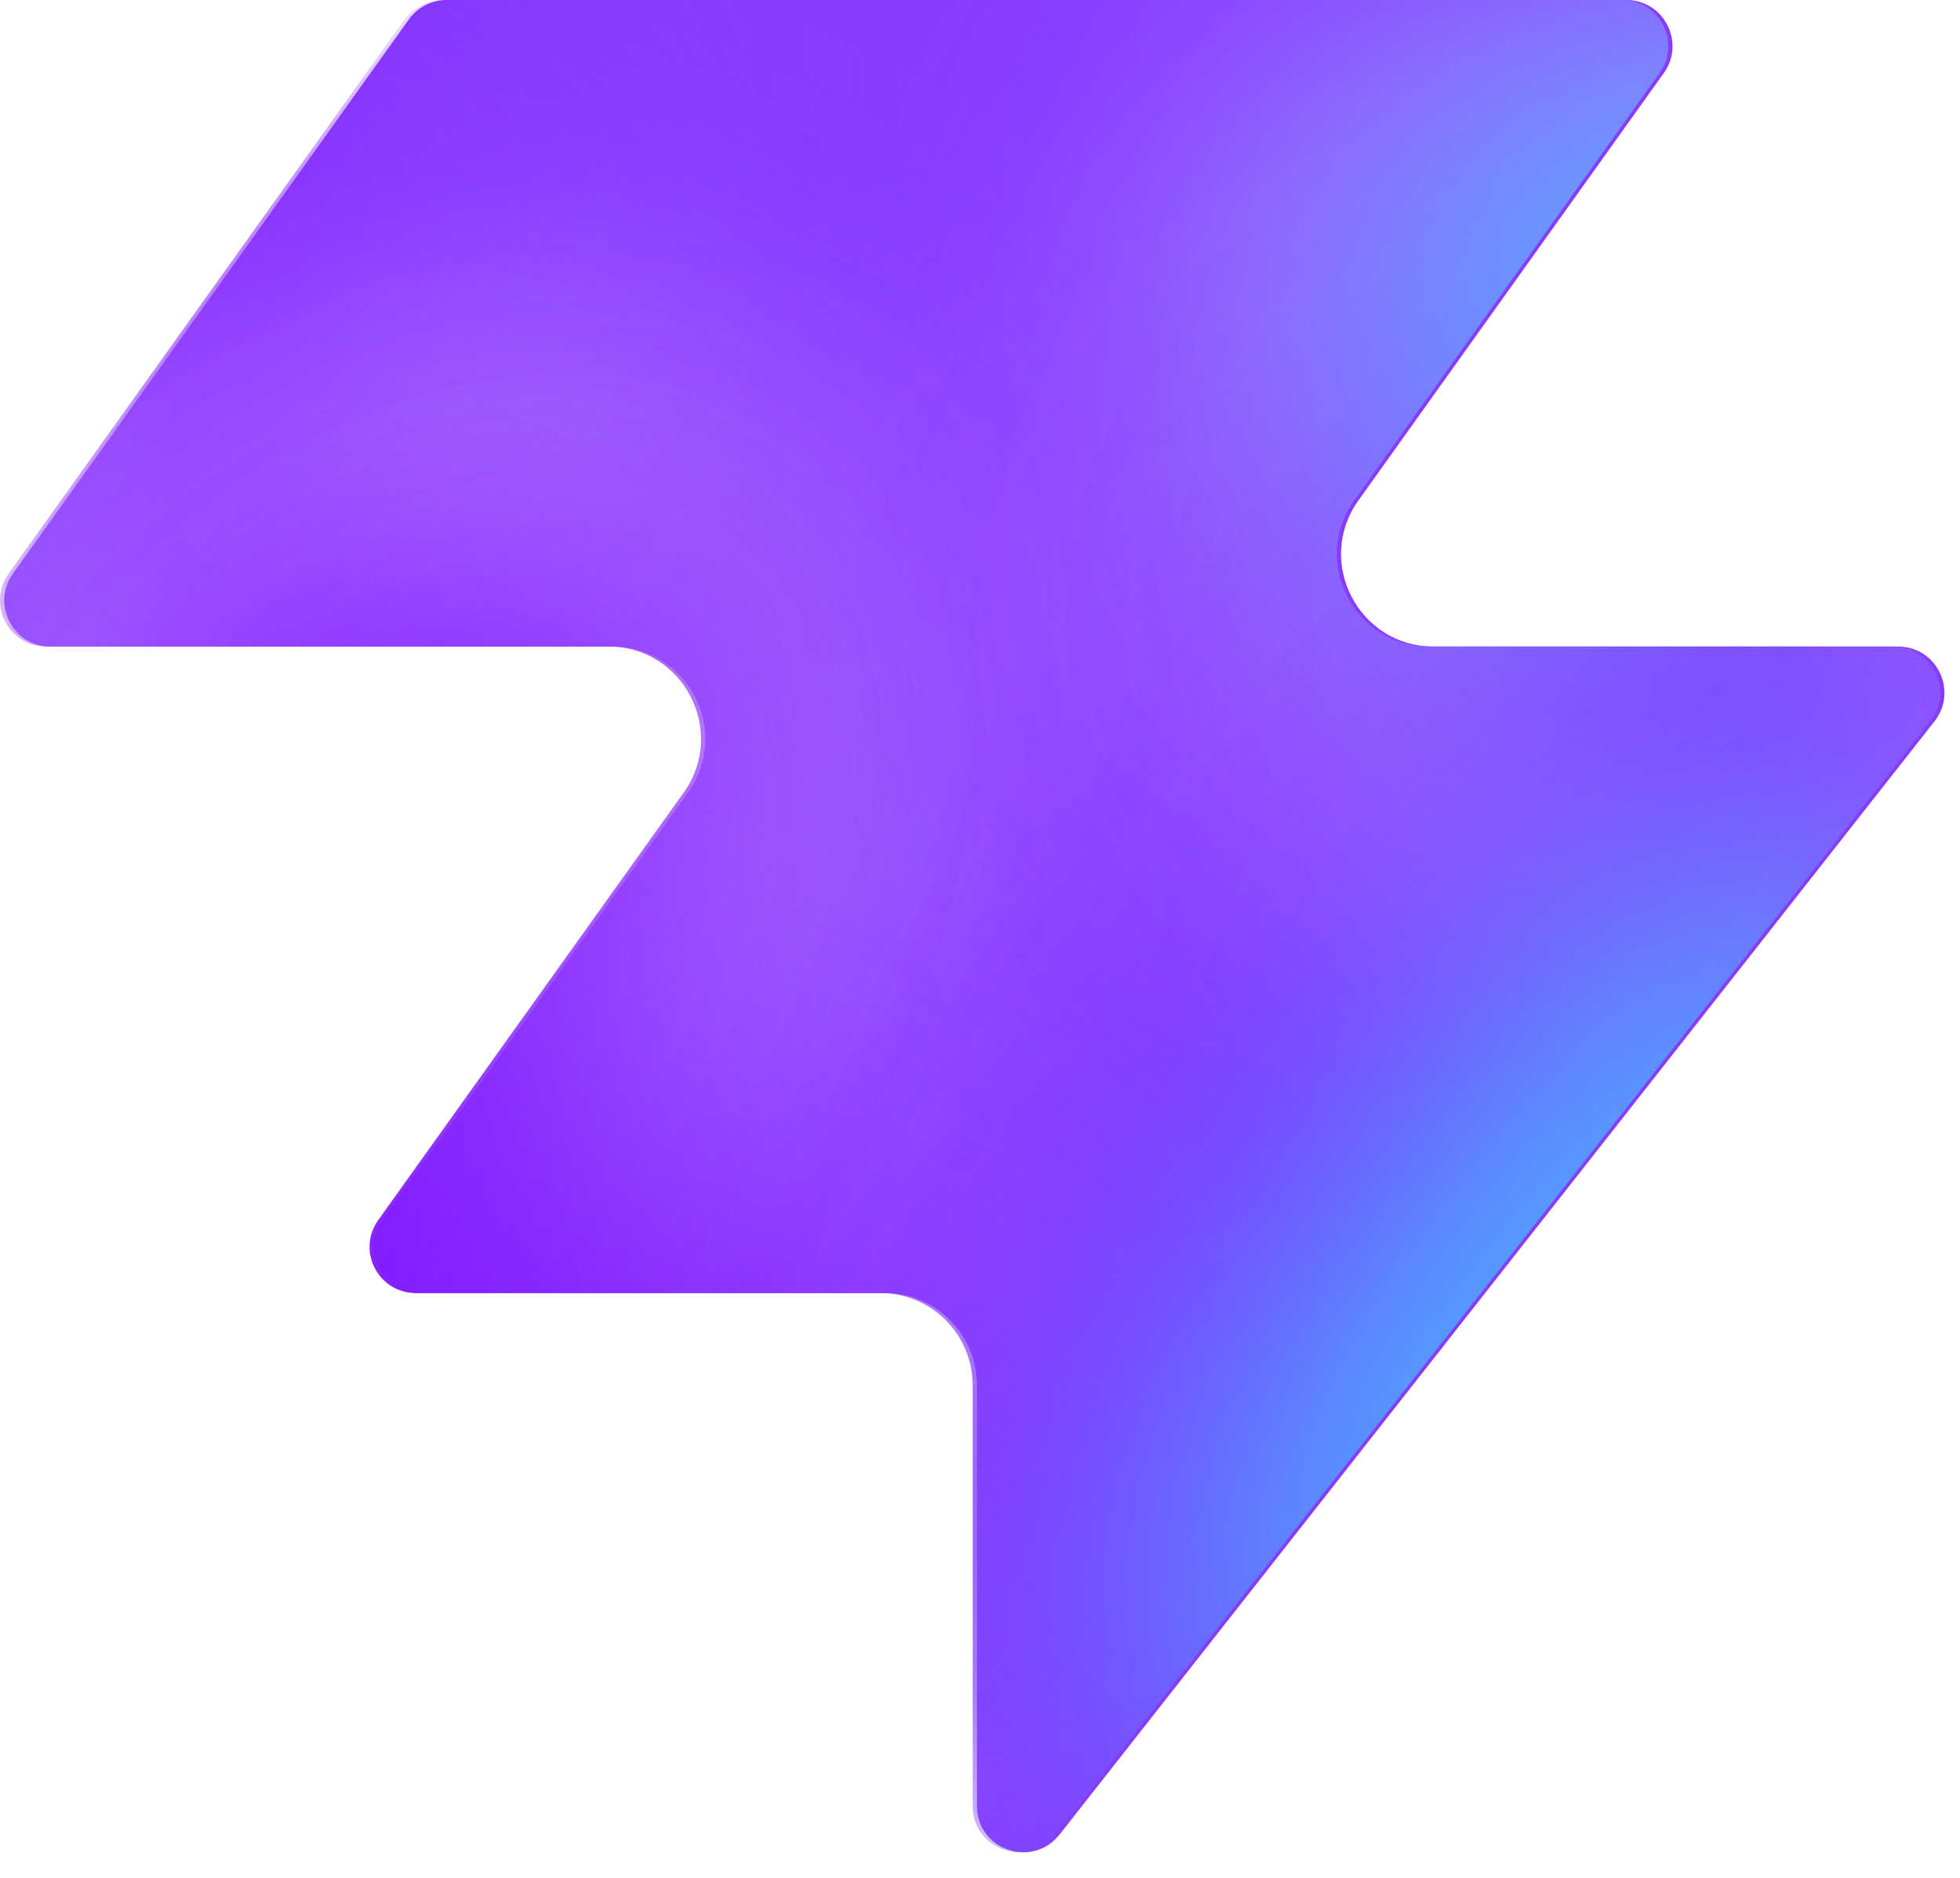
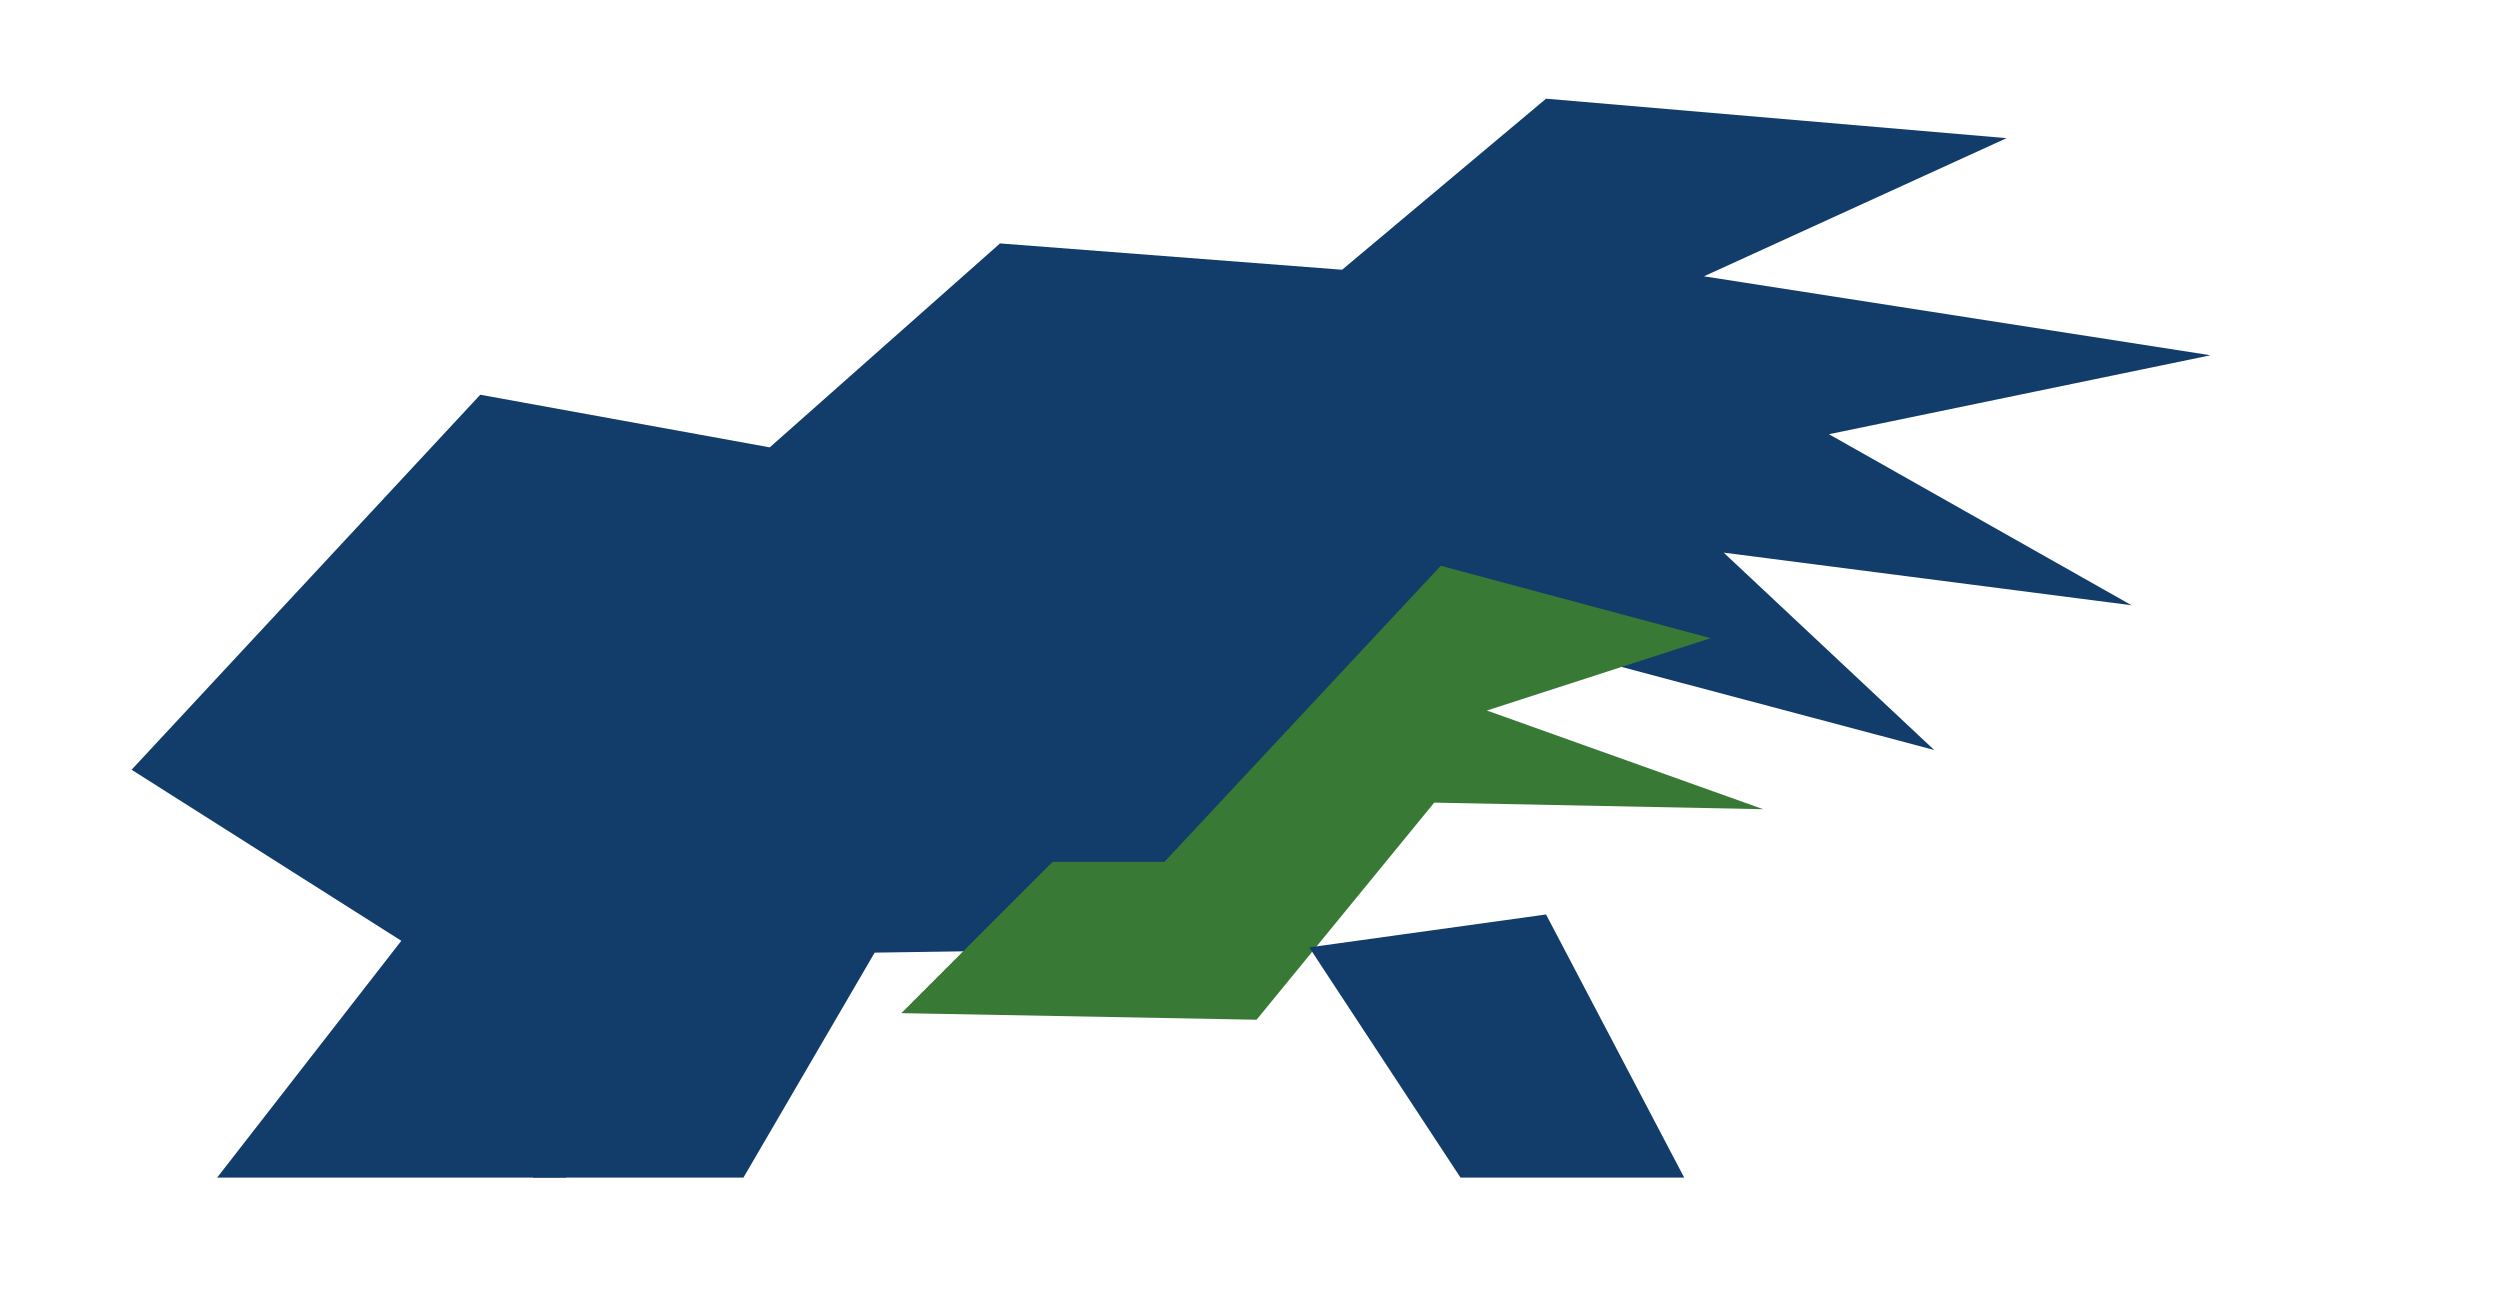
- <svg xmlns="http://www.w3.org/2000/svg" width="48" height="46" fill="none" viewBox="0 0 48 46">
-   <path fill="#863bff" d="M25.946 44.938c-.664.845-2.021.375-2.021-.698V33.937a2.26 2.26 0 0 0-2.262-2.262H10.287c-.92 0-1.456-1.04-.92-1.788l7.48-10.471c1.07-1.497 0-3.578-1.842-3.578H1.237c-.92 0-1.456-1.04-.92-1.788L10.013.474c.214-.297.556-.474.92-.474h28.894c.92 0 1.456 1.04.92 1.788l-7.48 10.471c-1.07 1.498 0 3.579 1.842 3.579h11.377c.943 0 1.473 1.088.89 1.83L25.947 44.94z" style="fill:#863bff;fill:color(display-p3 .525 .23 1);fill-opacity:1" />
-   <mask id="a" width="48" height="46" x="0" y="0" maskUnits="userSpaceOnUse" style="mask-type:alpha">
-     <path fill="#000" d="M25.842 44.938c-.664.844-2.021.375-2.021-.698V33.937a2.26 2.26 0 0 0-2.262-2.262H10.183c-.92 0-1.456-1.04-.92-1.788l7.48-10.471c1.07-1.498 0-3.579-1.842-3.579H1.133c-.92 0-1.456-1.04-.92-1.787L9.91.473c.214-.297.556-.474.92-.474h28.894c.92 0 1.456 1.04.92 1.788l-7.48 10.471c-1.07 1.498 0 3.578 1.842 3.578h11.377c.943 0 1.473 1.088.89 1.832L25.843 44.94z" style="fill:#000;fill-opacity:1" />
-   </mask>
-   <g mask="url(#a)">
-     <g filter="url(#b)">
-       <ellipse cx="5.508" cy="14.704" fill="#ede6ff" rx="5.508" ry="14.704" style="fill:#ede6ff;fill:color(display-p3 .927 .903 1);fill-opacity:1" transform="matrix(.00324 1 1 -.00324 -4.47 31.516)" />
-     </g>
-     <g filter="url(#c)">
-       <ellipse cx="10.399" cy="29.851" fill="#ede6ff" rx="10.399" ry="29.851" style="fill:#ede6ff;fill:color(display-p3 .927 .903 1);fill-opacity:1" transform="matrix(.00324 1 1 -.00324 -39.328 7.883)" />
-     </g>
-     <g filter="url(#d)">
-       <ellipse cx="5.508" cy="30.487" fill="#7e14ff" rx="5.508" ry="30.487" style="fill:#7e14ff;fill:color(display-p3 .492 .077 1);fill-opacity:1" transform="rotate(89.814 -25.913 -14.639)scale(1 -1)" />
-     </g>
-     <g filter="url(#e)">
-       <ellipse cx="5.508" cy="30.599" fill="#7e14ff" rx="5.508" ry="30.599" style="fill:#7e14ff;fill:color(display-p3 .492 .077 1);fill-opacity:1" transform="rotate(89.814 -32.644 -3.334)scale(1 -1)" />
-     </g>
-     <g filter="url(#f)">
-       <ellipse cx="5.508" cy="30.599" fill="#7e14ff" rx="5.508" ry="30.599" style="fill:#7e14ff;fill:color(display-p3 .492 .077 1);fill-opacity:1" transform="matrix(.00324 1 1 -.00324 -34.34 30.47)" />
-     </g>
-     <g filter="url(#g)">
-       <ellipse cx="14.072" cy="22.078" fill="#ede6ff" rx="14.072" ry="22.078" style="fill:#ede6ff;fill:color(display-p3 .927 .903 1);fill-opacity:1" transform="rotate(93.35 24.506 48.493)scale(-1 1)" />
-     </g>
-     <g filter="url(#h)">
-       <ellipse cx="3.47" cy="21.501" fill="#7e14ff" rx="3.47" ry="21.501" style="fill:#7e14ff;fill:color(display-p3 .492 .077 1);fill-opacity:1" transform="rotate(89.009 28.708 47.59)scale(-1 1)" />
-     </g>
-     <g filter="url(#i)">
-       <ellipse cx="3.47" cy="21.501" fill="#7e14ff" rx="3.47" ry="21.501" style="fill:#7e14ff;fill:color(display-p3 .492 .077 1);fill-opacity:1" transform="rotate(89.009 28.708 47.59)scale(-1 1)" />
-     </g>
-     <g filter="url(#j)">
-       <ellipse cx=".387" cy="8.972" fill="#7e14ff" rx="4.407" ry="29.108" style="fill:#7e14ff;fill:color(display-p3 .492 .077 1);fill-opacity:1" transform="rotate(39.51 .387 8.972)" />
-     </g>
-     <g filter="url(#k)">
-       <ellipse cx="47.523" cy="-6.092" fill="#7e14ff" rx="4.407" ry="29.108" style="fill:#7e14ff;fill:color(display-p3 .492 .077 1);fill-opacity:1" transform="rotate(37.892 47.523 -6.092)" />
-     </g>
-     <g filter="url(#l)">
-       <ellipse cx="41.412" cy="6.333" fill="#47bfff" rx="5.971" ry="9.665" style="fill:#47bfff;fill:color(display-p3 .28 .748 1);fill-opacity:1" transform="rotate(37.892 41.412 6.333)" />
-     </g>
-     <g filter="url(#m)">
-       <ellipse cx="-1.879" cy="38.332" fill="#7e14ff" rx="4.407" ry="29.108" style="fill:#7e14ff;fill:color(display-p3 .492 .077 1);fill-opacity:1" transform="rotate(37.892 -1.88 38.332)" />
-     </g>
-     <g filter="url(#n)">
-       <ellipse cx="-1.879" cy="38.332" fill="#7e14ff" rx="4.407" ry="29.108" style="fill:#7e14ff;fill:color(display-p3 .492 .077 1);fill-opacity:1" transform="rotate(37.892 -1.88 38.332)" />
-     </g>
-     <g filter="url(#o)">
-       <ellipse cx="35.651" cy="29.907" fill="#7e14ff" rx="4.407" ry="29.108" style="fill:#7e14ff;fill:color(display-p3 .492 .077 1);fill-opacity:1" transform="rotate(37.892 35.651 29.907)" />
-     </g>
-     <g filter="url(#p)">
-       <ellipse cx="38.418" cy="32.4" fill="#47bfff" rx="5.971" ry="15.297" style="fill:#47bfff;fill:color(display-p3 .28 .748 1);fill-opacity:1" transform="rotate(37.892 38.418 32.4)" />
-     </g>
-   </g>
-   <defs>
-     <filter id="b" width="60.045" height="41.654" x="-19.77" y="16.149" color-interpolation-filters="sRGB" filterUnits="userSpaceOnUse">
-       <feFlood flood-opacity="0" result="BackgroundImageFix" />
-       <feBlend in="SourceGraphic" in2="BackgroundImageFix" result="shape" />
-       <feGaussianBlur result="effect1_foregroundBlur_2002_17158" stdDeviation="7.659" />
-     </filter>
-     <filter id="c" width="90.34" height="51.437" x="-54.613" y="-7.533" color-interpolation-filters="sRGB" filterUnits="userSpaceOnUse">
-       <feFlood flood-opacity="0" result="BackgroundImageFix" />
-       <feBlend in="SourceGraphic" in2="BackgroundImageFix" result="shape" />
-       <feGaussianBlur result="effect1_foregroundBlur_2002_17158" stdDeviation="7.659" />
-     </filter>
-     <filter id="d" width="79.355" height="29.4" x="-49.64" y="2.03" color-interpolation-filters="sRGB" filterUnits="userSpaceOnUse">
-       <feFlood flood-opacity="0" result="BackgroundImageFix" />
-       <feBlend in="SourceGraphic" in2="BackgroundImageFix" result="shape" />
-       <feGaussianBlur result="effect1_foregroundBlur_2002_17158" stdDeviation="4.596" />
-     </filter>
-     <filter id="e" width="79.579" height="29.4" x="-45.045" y="20.029" color-interpolation-filters="sRGB" filterUnits="userSpaceOnUse">
-       <feFlood flood-opacity="0" result="BackgroundImageFix" />
-       <feBlend in="SourceGraphic" in2="BackgroundImageFix" result="shape" />
-       <feGaussianBlur result="effect1_foregroundBlur_2002_17158" stdDeviation="4.596" />
-     </filter>
-     <filter id="f" width="79.579" height="29.4" x="-43.513" y="21.178" color-interpolation-filters="sRGB" filterUnits="userSpaceOnUse">
-       <feFlood flood-opacity="0" result="BackgroundImageFix" />
-       <feBlend in="SourceGraphic" in2="BackgroundImageFix" result="shape" />
-       <feGaussianBlur result="effect1_foregroundBlur_2002_17158" stdDeviation="4.596" />
-     </filter>
-     <filter id="g" width="74.749" height="58.852" x="15.756" y="-17.901" color-interpolation-filters="sRGB" filterUnits="userSpaceOnUse">
-       <feFlood flood-opacity="0" result="BackgroundImageFix" />
-       <feBlend in="SourceGraphic" in2="BackgroundImageFix" result="shape" />
-       <feGaussianBlur result="effect1_foregroundBlur_2002_17158" stdDeviation="7.659" />
-     </filter>
-     <filter id="h" width="61.377" height="25.362" x="23.548" y="2.284" color-interpolation-filters="sRGB" filterUnits="userSpaceOnUse">
-       <feFlood flood-opacity="0" result="BackgroundImageFix" />
-       <feBlend in="SourceGraphic" in2="BackgroundImageFix" result="shape" />
-       <feGaussianBlur result="effect1_foregroundBlur_2002_17158" stdDeviation="4.596" />
-     </filter>
-     <filter id="i" width="61.377" height="25.362" x="23.548" y="2.284" color-interpolation-filters="sRGB" filterUnits="userSpaceOnUse">
-       <feFlood flood-opacity="0" result="BackgroundImageFix" />
-       <feBlend in="SourceGraphic" in2="BackgroundImageFix" result="shape" />
-       <feGaussianBlur result="effect1_foregroundBlur_2002_17158" stdDeviation="4.596" />
-     </filter>
-     <filter id="j" width="56.045" height="63.649" x="-27.636" y="-22.853" color-interpolation-filters="sRGB" filterUnits="userSpaceOnUse">
-       <feFlood flood-opacity="0" result="BackgroundImageFix" />
-       <feBlend in="SourceGraphic" in2="BackgroundImageFix" result="shape" />
-       <feGaussianBlur result="effect1_foregroundBlur_2002_17158" stdDeviation="4.596" />
-     </filter>
-     <filter id="k" width="54.814" height="64.646" x="20.116" y="-38.415" color-interpolation-filters="sRGB" filterUnits="userSpaceOnUse">
-       <feFlood flood-opacity="0" result="BackgroundImageFix" />
-       <feBlend in="SourceGraphic" in2="BackgroundImageFix" result="shape" />
-       <feGaussianBlur result="effect1_foregroundBlur_2002_17158" stdDeviation="4.596" />
-     </filter>
-     <filter id="l" width="33.541" height="35.313" x="24.641" y="-11.323" color-interpolation-filters="sRGB" filterUnits="userSpaceOnUse">
-       <feFlood flood-opacity="0" result="BackgroundImageFix" />
-       <feBlend in="SourceGraphic" in2="BackgroundImageFix" result="shape" />
-       <feGaussianBlur result="effect1_foregroundBlur_2002_17158" stdDeviation="4.596" />
-     </filter>
-     <filter id="m" width="54.814" height="64.646" x="-29.286" y="6.009" color-interpolation-filters="sRGB" filterUnits="userSpaceOnUse">
-       <feFlood flood-opacity="0" result="BackgroundImageFix" />
-       <feBlend in="SourceGraphic" in2="BackgroundImageFix" result="shape" />
-       <feGaussianBlur result="effect1_foregroundBlur_2002_17158" stdDeviation="4.596" />
-     </filter>
-     <filter id="n" width="54.814" height="64.646" x="-29.286" y="6.009" color-interpolation-filters="sRGB" filterUnits="userSpaceOnUse">
-       <feFlood flood-opacity="0" result="BackgroundImageFix" />
-       <feBlend in="SourceGraphic" in2="BackgroundImageFix" result="shape" />
-       <feGaussianBlur result="effect1_foregroundBlur_2002_17158" stdDeviation="4.596" />
-     </filter>
-     <filter id="o" width="54.814" height="64.646" x="8.244" y="-2.416" color-interpolation-filters="sRGB" filterUnits="userSpaceOnUse">
-       <feFlood flood-opacity="0" result="BackgroundImageFix" />
-       <feBlend in="SourceGraphic" in2="BackgroundImageFix" result="shape" />
-       <feGaussianBlur result="effect1_foregroundBlur_2002_17158" stdDeviation="4.596" />
-     </filter>
-     <filter id="p" width="39.409" height="43.623" x="18.713" y="10.588" color-interpolation-filters="sRGB" filterUnits="userSpaceOnUse">
-       <feFlood flood-opacity="0" result="BackgroundImageFix" />
-       <feBlend in="SourceGraphic" in2="BackgroundImageFix" result="shape" />
-       <feGaussianBlur result="effect1_foregroundBlur_2002_17158" stdDeviation="4.596" />
-     </filter>
-   </defs>
+ <svg xmlns="http://www.w3.org/2000/svg" viewBox="0 0 38 20">
+   <path fill="#123d6a" d="M2 11.7 7.3 6l4.4.8 3.5-3.1 5.2.4 3.1-2.6 7 .6-4.6 2.1 7.7 1.2-5.8 1.2 4.6 2.6-6.2-.8 3.2 3-6.4-1.7-4.3 4.7-6.8.1-3.3 3.4H3.3l2.8-3.6L2 11.7Z" />
+   <path fill="#397936" d="m17.7 13.1 4.2-4.5 4.1 1.1-3.4 1.1 4.2 1.5-5-.1-2.7 3.3-5.4-.1 2.3-2.3h1.7Z" />
+   <path fill="#123d6a" d="m9.3 14.2 4.1.1-2.1 3.6H8.1l1.2-3.7Zm10.6.2 3.6-.5 2.1 4h-3.4l-2.3-3.5Z" />
</svg>
